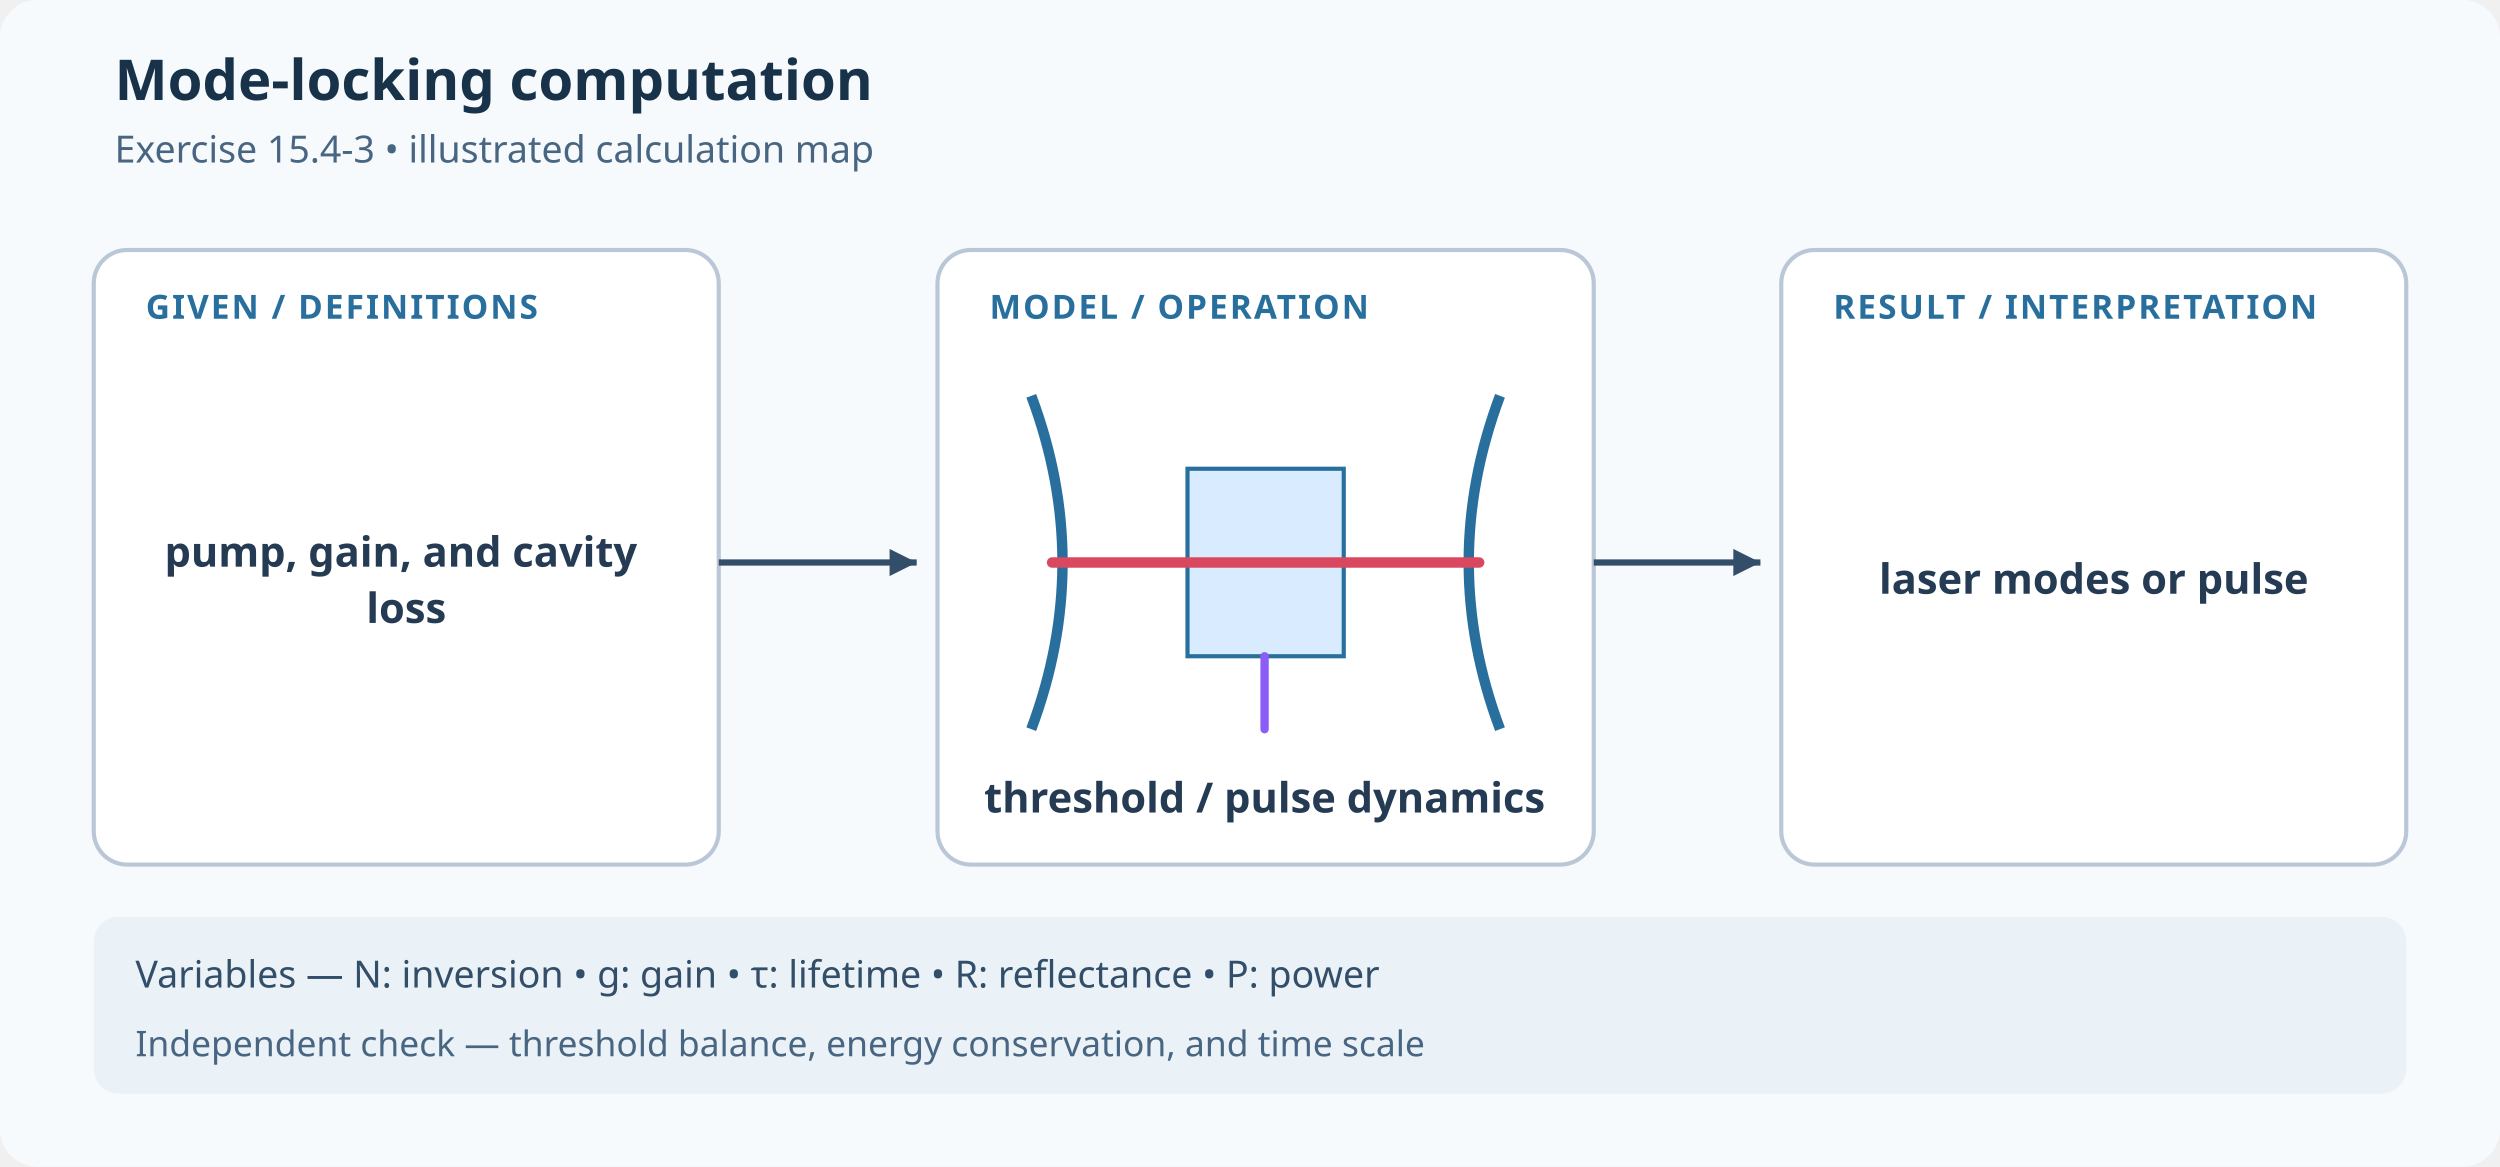
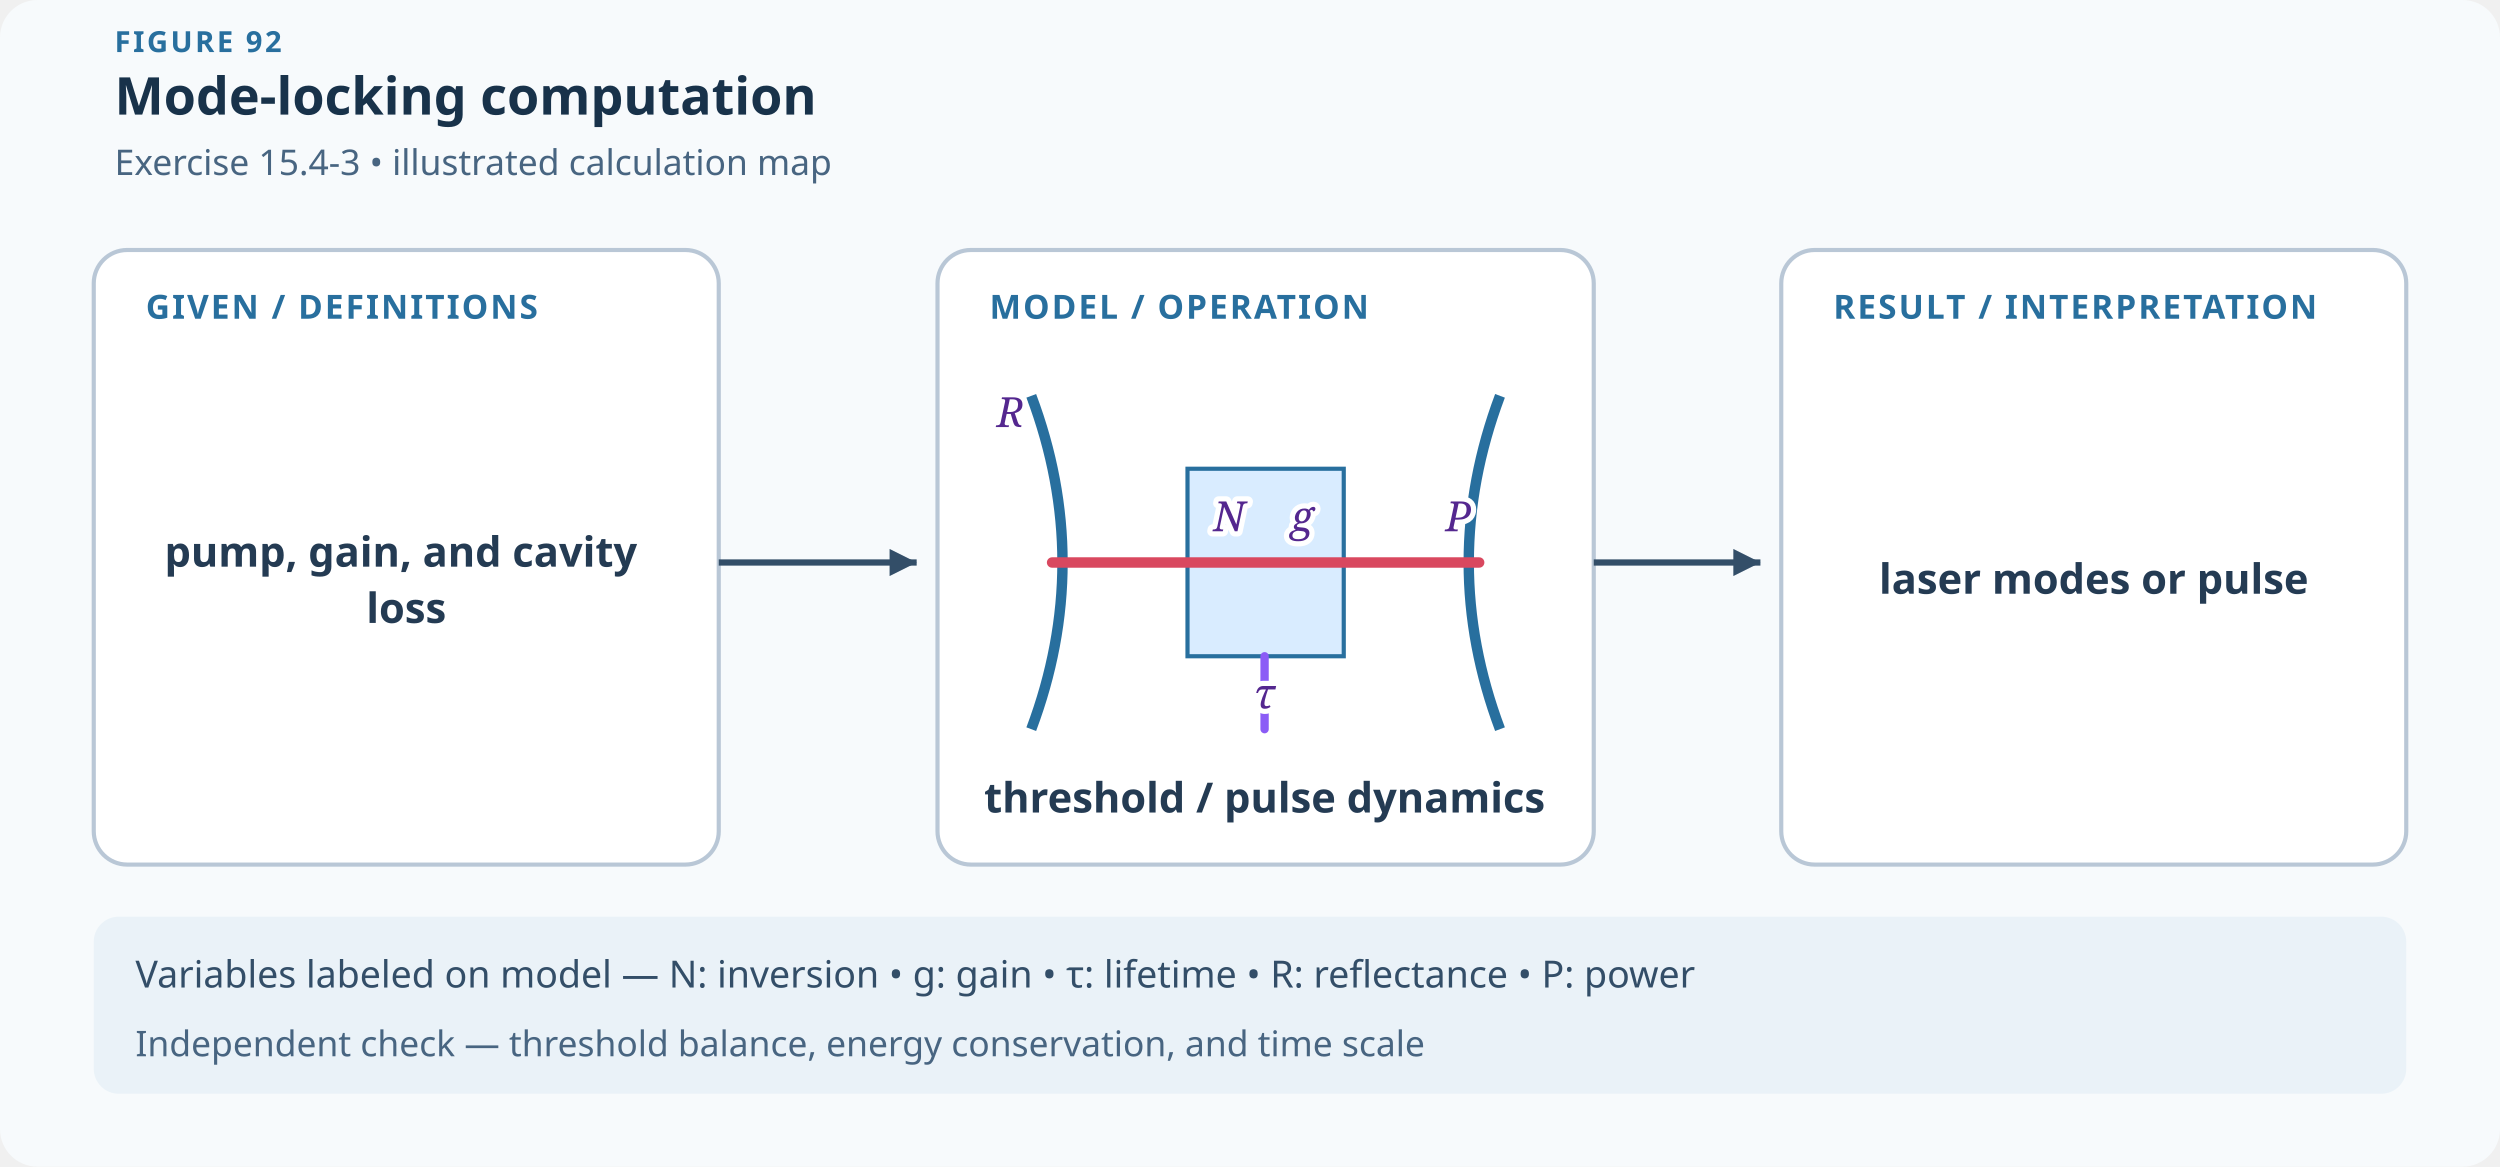
- <svg xmlns="http://www.w3.org/2000/svg" width="1200" height="560" viewBox="0 0 1200 560" role="img" aria-labelledby="title desc">
+ <svg xmlns="http://www.w3.org/2000/svg" width="1200" height="560" viewBox="0 0 1200 560" role="img" aria-labelledby="title desc" data-category="laser" data-figure="92">
  <defs>
    <style>
-       .bg{fill:#f7fafc}.card{fill:#fff;stroke:#b9c7d6;stroke-width:2}.band{fill:#eaf2f8}.head{font:700 27px sans-serif;fill:#18324a}.sub{font:18px sans-serif;fill:#486581}.tag{font:700 16px sans-serif;fill:#286f9e;letter-spacing:1px}.label{font:700 20px sans-serif;fill:#243b53;text-anchor:middle}.legend{font:18px sans-serif;fill:#334e68}.check{font:17px sans-serif;fill:#486581}.accent{fill:none;stroke:#d9485f;stroke-width:5;stroke-linecap:round;stroke-linejoin:round}.accent2{fill:none;stroke:#8b5cf6;stroke-width:4;stroke-linecap:round;stroke-linejoin:round}.optic{fill:none;stroke:#286f9e;stroke-width:5}.thin{fill:none;stroke:#61788a;stroke-width:3}.axis{fill:none;stroke:#8295a5;stroke-width:2}.point{fill:#173f5f}.iconbox{fill:#edf7ff;stroke:#286f9e;stroke-width:3}.opticfill{fill:#286f9e}.layer1{fill:#d9ecff;stroke:#286f9e;stroke-width:2}.layer2{fill:#e7f7ee;stroke:#2b7a78;stroke-width:2}.icontext{font:italic 22px serif;fill:#6d28d9}.flow{stroke:#334e68;stroke-width:3;marker-end:url(#arrow)}
+       .bg{fill:#f7fafc}.card{fill:#fff;stroke:#b9c7d6;stroke-width:2}.band{fill:#eaf2f8}.figureid{font:700 14px sans-serif;fill:#286f9e;letter-spacing:1.2px}.head{font:700 25px sans-serif;fill:#18324a}.sub{font:17px sans-serif;fill:#486581}.tag{font:700 16px sans-serif;fill:#286f9e;letter-spacing:1px}.label{font:700 20px sans-serif;fill:#243b53;text-anchor:middle}.legend{font:18px sans-serif;fill:#334e68}.check{font:17px sans-serif;fill:#486581}.accent{fill:none;stroke:#d9485f;stroke-width:5;stroke-linecap:round;stroke-linejoin:round}.accent2{fill:none;stroke:#8b5cf6;stroke-width:4;stroke-linecap:round;stroke-linejoin:round}.optic{fill:none;stroke:#286f9e;stroke-width:5}.thin{fill:none;stroke:#61788a;stroke-width:3}.axis{fill:none;stroke:#8295a5;stroke-width:2}.point{fill:#173f5f}.iconbox{fill:#edf7ff;stroke:#286f9e;stroke-width:3}.opticfill{fill:#286f9e}.layer1{fill:#d9ecff;stroke:#286f9e;stroke-width:2}.layer2{fill:#e7f7ee;stroke:#2b7a78;stroke-width:2}.icontext{font:italic 22px serif;fill:#6d28d9}.var{font:italic 20px serif;fill:#54278f;text-anchor:middle;paint-order:stroke;stroke:#fff;stroke-width:5px;stroke-linejoin:round}.smallvar{font-size:17px}.callout{fill:none;stroke:#54278f;stroke-width:2}.tick{fill:none;stroke:#54278f;stroke-width:2}.flow{stroke:#334e68;stroke-width:3;marker-end:url(#arrow)}
    </style>
    <marker id="arrow" markerUnits="userSpaceOnUse" markerWidth="13" markerHeight="13" refX="13" refY="6.5" orient="auto">
      <path d="M0,0 L13,6.5 L0,13 Z" fill="#334e68" />
    </marker>
  </defs>
  <rect class="bg" width="1200" height="560" rx="18" />
-   <text class="head" x="55" y="48">Mode-locking computation</text>
-   <text class="sub" x="55" y="78">Exercise 15.4-3 • illustrated calculation map</text>
+   <text class="figureid" x="55" y="25">FIGURE 92</text>
+   <text class="head" x="55" y="55">Mode-locking computation</text>
+   <text class="sub" x="55" y="84">Exercise 15.4-3 • illustrated calculation map</text>
  <rect class="card" x="45" y="120" width="300" height="295" rx="16" />
  <rect class="card" x="450" y="120" width="315" height="295" rx="16" />
  <rect class="card" x="855" y="120" width="300" height="295" rx="16" />
  <text class="tag" x="70" y="153">GIVEN / DEFINITIONS</text>
  <text class="tag" x="475" y="153">MODEL / OPERATION</text>
  <text class="tag" x="880" y="153">RESULT / INTERPRETATION</text>
  <text class="label" x="195">
    <tspan x="195" y="272">pump, gain, and cavity</tspan>
    <tspan x="195" y="299">loss</tspan>
  </text>
  <text class="label" x="607">
    <tspan x="607" y="390">threshold / pulse dynamics</tspan>
  </text>
  <text class="label" x="1005">
    <tspan x="1005" y="285">laser modes or pulse</tspan>
  </text>
  <line class="flow" x1="345" y1="270" x2="440" y2="270" />
  <line class="flow" x1="765" y1="270" x2="845" y2="270" />
  <path class="optic" d="M495 190 Q525 270 495 350 M720 190 Q690 270 720 350" />
  <rect class="layer1" x="570" y="225" width="75" height="90" />
  <path class="accent" d="M505 270 H710" />
  <path class="accent2" d="M607 350 V315" />
+   <g id="variable-labels">
+     <text class="var" x="590" y="255">N</text>
+     <text class="var" x="625" y="255">g</text>
+     <text class="var" x="607" y="340">τ</text>
+     <text class="var" x="485" y="205">R</text>
+     <text class="var" x="700" y="255">P</text>
+   </g>
  <rect class="band" x="45" y="440" width="1110" height="85" rx="12" />
-   <text class="legend" x="65" y="474">Variables — N: inversion • g: gain • τ: lifetime • R: reflectance • P: power</text>
+   <text class="legend" x="65" y="474">Variables labeled on model — N: inversion • g: gain • τ: lifetime • R: reflectance • P: power</text>
  <text class="check" x="65" y="507">Independent check — threshold balance, energy conservation, and time scale</text>
</svg>
